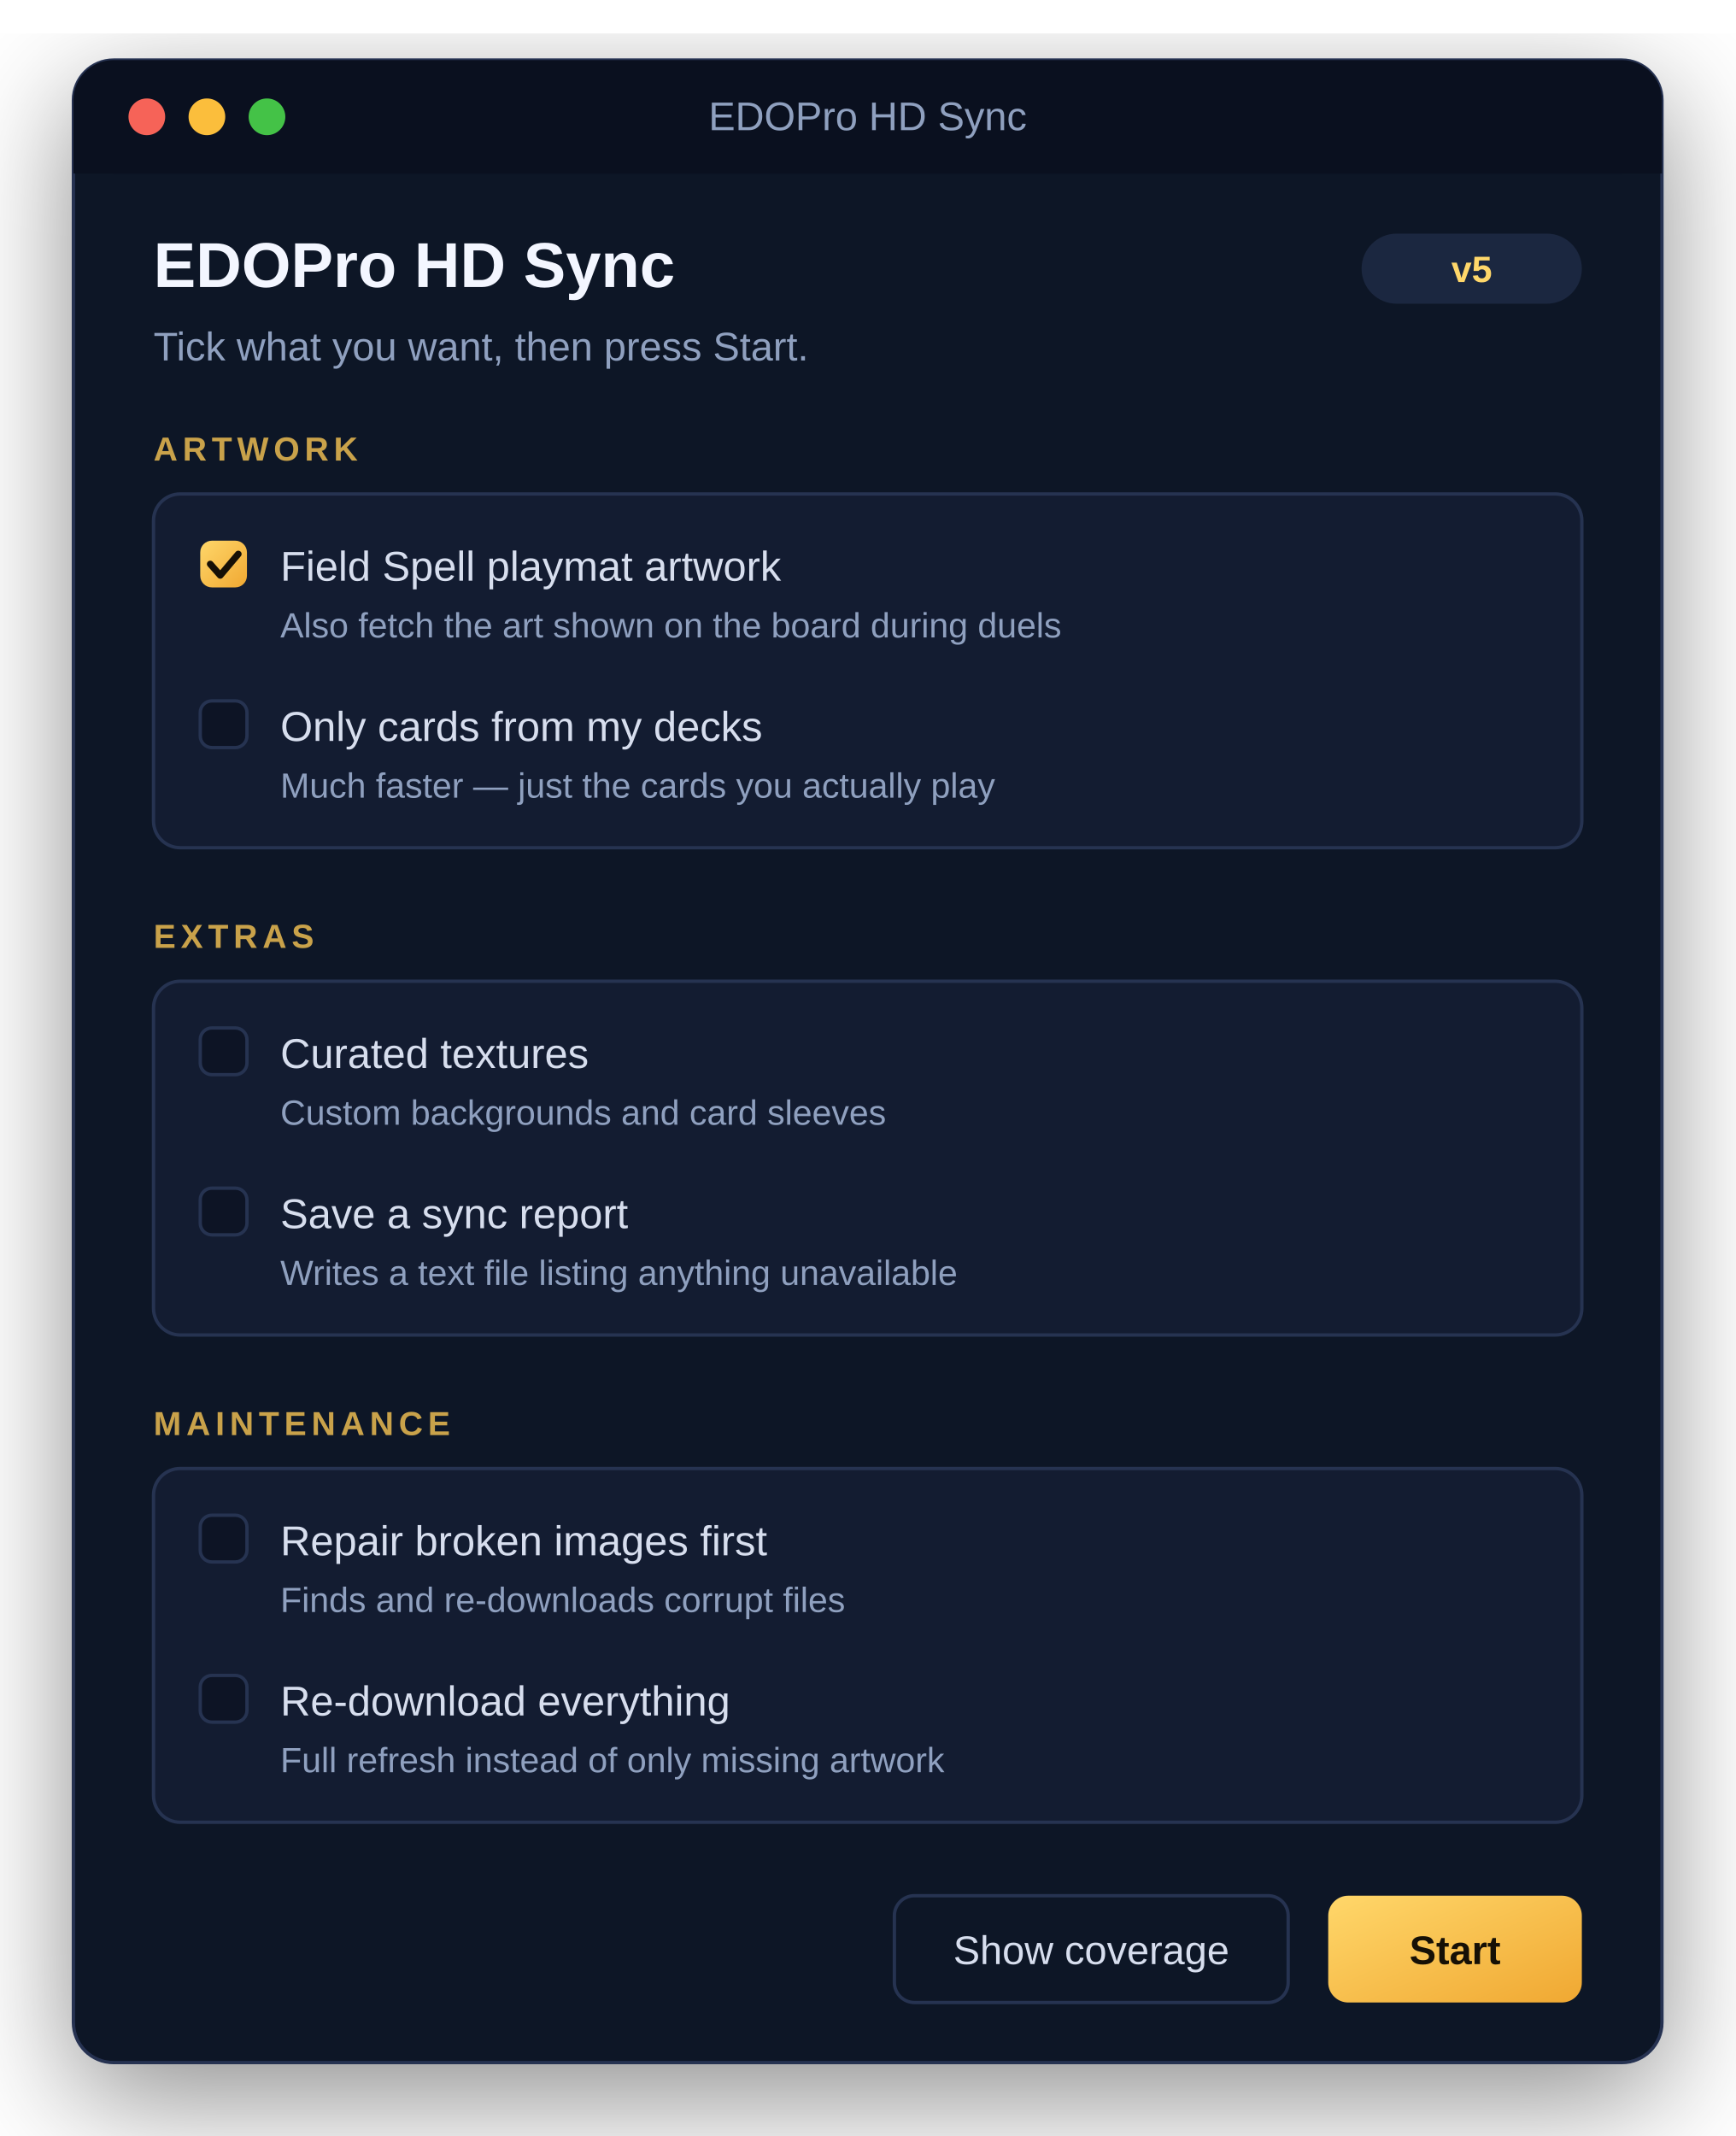
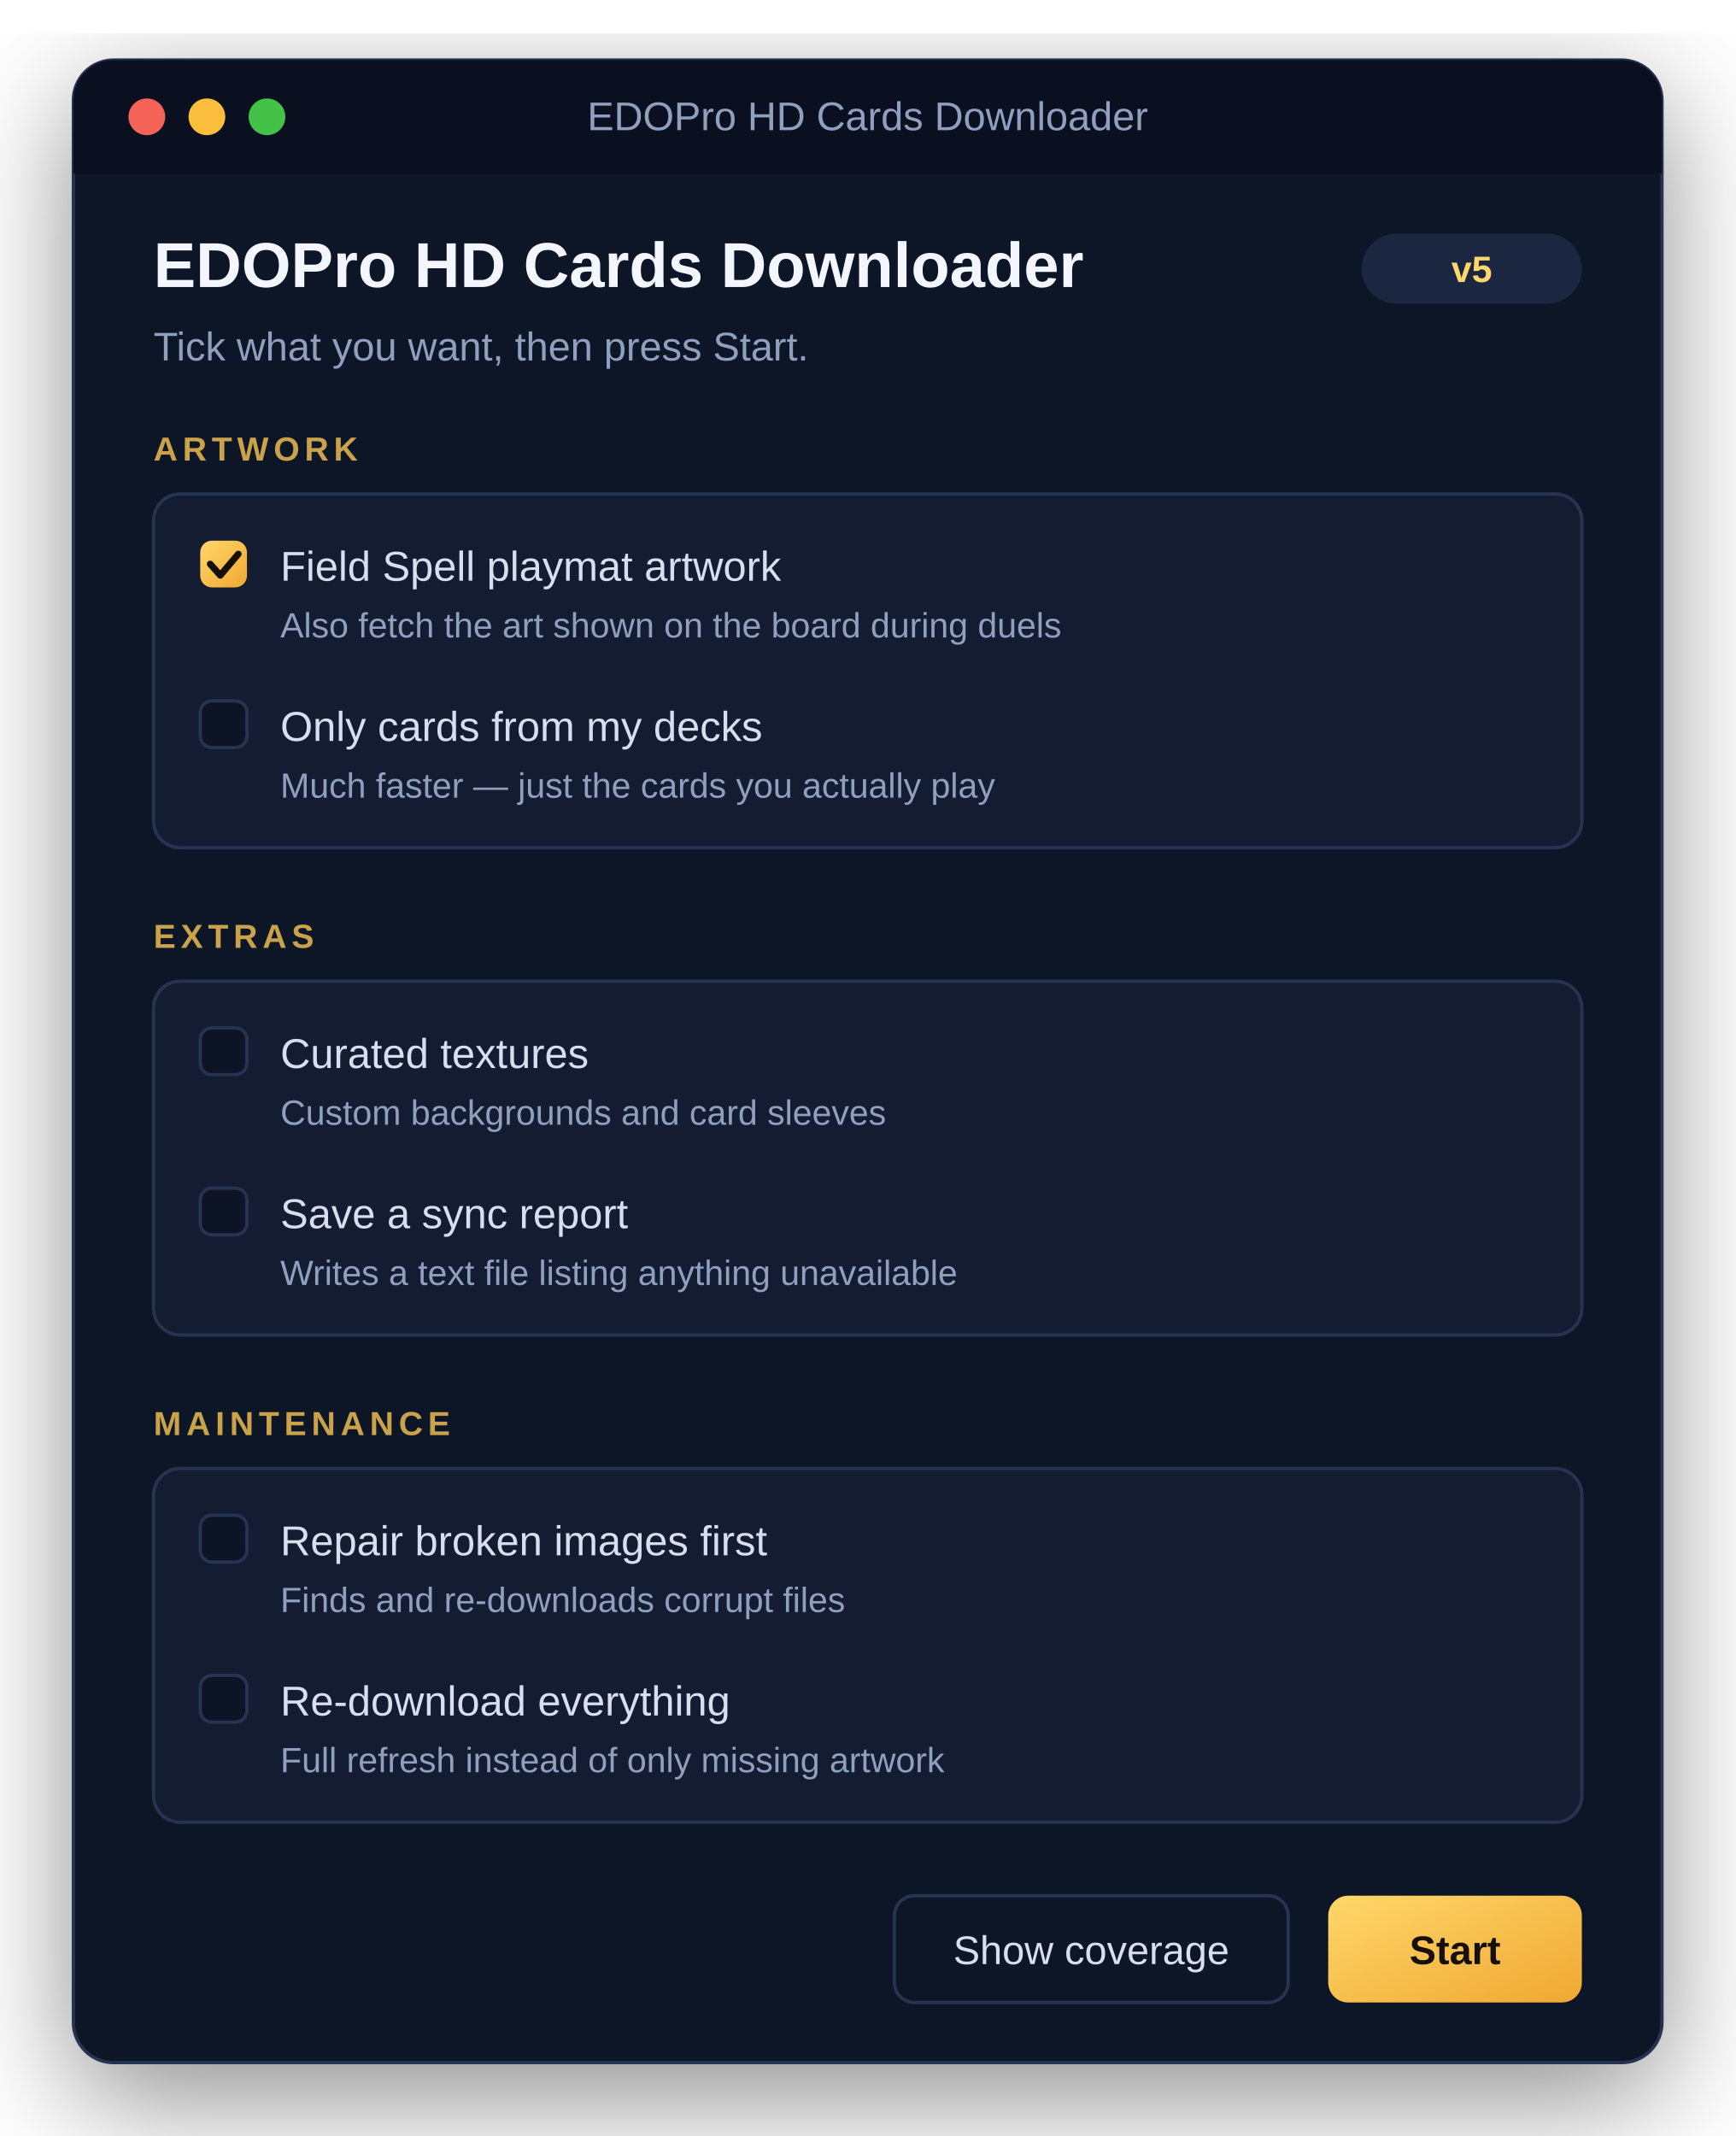
- <svg xmlns="http://www.w3.org/2000/svg" viewBox="0 0 520 640" width="520" height="640" role="img" aria-label="EDOPro HD Sync options window preview">
+ <svg xmlns="http://www.w3.org/2000/svg" viewBox="0 0 520 640" width="520" height="640" role="img" aria-label="EDOPro HD Cards Downloader options window preview">
  <style>
    text { font-family: -apple-system, 'Segoe UI', 'Helvetica Neue', Arial, sans-serif; }
    .title { font-size: 19px; font-weight: 700; fill: #f3f6ff; }
    .chip { font-size: 11px; font-weight: 700; fill: #ffd76a; }
    .sub { font-size: 12px; fill: #8fa0bf; }
    .section { font-size: 10px; font-weight: 700; letter-spacing: 1.5px; fill: #c9a24a; }
    .box { font-size: 12.5px; fill: #d7deee; }
    .hint { font-size: 10.5px; fill: #8fa0bf; }
    .btn-primary { font-size: 12px; font-weight: 700; fill: #161006; }
    .btn-secondary { font-size: 12px; fill: #d7deee; }
  </style>
  <defs>
    <linearGradient id="gold" x1="0" y1="0" x2="1" y2="1">
      <stop offset="0" stop-color="#ffd76a" />
      <stop offset="1" stop-color="#f0a832" />
    </linearGradient>
    <filter id="shadow" x="-8%" y="-6%" width="116%" height="114%">
      <feDropShadow dx="0" dy="10" stdDeviation="18" flood-color="#000000" flood-opacity="0.45" />
    </filter>
  </defs>
  <rect x="22" y="18" width="476" height="600" rx="12" fill="#0d1425" stroke="#263351" filter="url(#shadow)" />
  <rect x="22" y="18" width="476" height="34" rx="12" fill="#0a101f" />
  <rect x="22" y="40" width="476" height="12" fill="#0a101f" />
  <circle cx="44" cy="35" r="5.5" fill="#f66358" />
  <circle cx="62" cy="35" r="5.5" fill="#fbbe3c" />
  <circle cx="80" cy="35" r="5.5" fill="#44c247" />
-   <text x="260" y="39" text-anchor="middle" class="sub">EDOPro HD Sync</text>
-   <text x="46" y="86" class="title">EDOPro HD Sync</text>
+   <text x="260" y="39" text-anchor="middle" class="sub">EDOPro HD Cards Downloader</text>
+   <text x="46" y="86" class="title">EDOPro HD Cards Downloader</text>
  <rect x="408" y="70" width="66" height="21" rx="10.5" fill="#1b2740" />
  <text x="441" y="84.5" text-anchor="middle" class="chip">v5</text>
  <text x="46" y="108" class="sub">Tick what you want, then press Start.</text>
  <text x="46" y="138" class="section">ARTWORK</text>
  <rect x="46" y="148" width="428" height="106" rx="8" fill="#131c31" stroke="#263351" />
  <rect x="60" y="162" width="14" height="14" rx="3.5" fill="url(#gold)" />
  <path d="M 63 169 l 3 3.4 5.4 -6.4" stroke="#161006" stroke-width="2" fill="none" stroke-linecap="round" stroke-linejoin="round" />
  <text x="84" y="174" class="box">Field Spell playmat artwork</text>
  <text x="84" y="191" class="hint">Also fetch the art shown on the board during duels</text>
  <rect x="60" y="210" width="14" height="14" rx="3.5" fill="#0d1425" stroke="#263351" />
  <text x="84" y="222" class="box">Only cards from my decks</text>
  <text x="84" y="239" class="hint">Much faster — just the cards you actually play</text>
  <text x="46" y="284" class="section">EXTRAS</text>
  <rect x="46" y="294" width="428" height="106" rx="8" fill="#131c31" stroke="#263351" />
  <rect x="60" y="308" width="14" height="14" rx="3.5" fill="#0d1425" stroke="#263351" />
  <text x="84" y="320" class="box">Curated textures</text>
  <text x="84" y="337" class="hint">Custom backgrounds and card sleeves</text>
  <rect x="60" y="356" width="14" height="14" rx="3.5" fill="#0d1425" stroke="#263351" />
  <text x="84" y="368" class="box">Save a sync report</text>
  <text x="84" y="385" class="hint">Writes a text file listing anything unavailable</text>
  <text x="46" y="430" class="section">MAINTENANCE</text>
  <rect x="46" y="440" width="428" height="106" rx="8" fill="#131c31" stroke="#263351" />
  <rect x="60" y="454" width="14" height="14" rx="3.5" fill="#0d1425" stroke="#263351" />
  <text x="84" y="466" class="box">Repair broken images first</text>
  <text x="84" y="483" class="hint">Finds and re-downloads corrupt files</text>
  <rect x="60" y="502" width="14" height="14" rx="3.5" fill="#0d1425" stroke="#263351" />
  <text x="84" y="514" class="box">Re-download everything</text>
  <text x="84" y="531" class="hint">Full refresh instead of only missing artwork</text>
  <rect x="268" y="568" width="118" height="32" rx="6" fill="none" stroke="#263351" />
  <text x="327" y="588.5" text-anchor="middle" class="btn-secondary">Show coverage</text>
  <rect x="398" y="568" width="76" height="32" rx="6" fill="url(#gold)" />
  <text x="436" y="588.5" text-anchor="middle" class="btn-primary">Start</text>
</svg>
